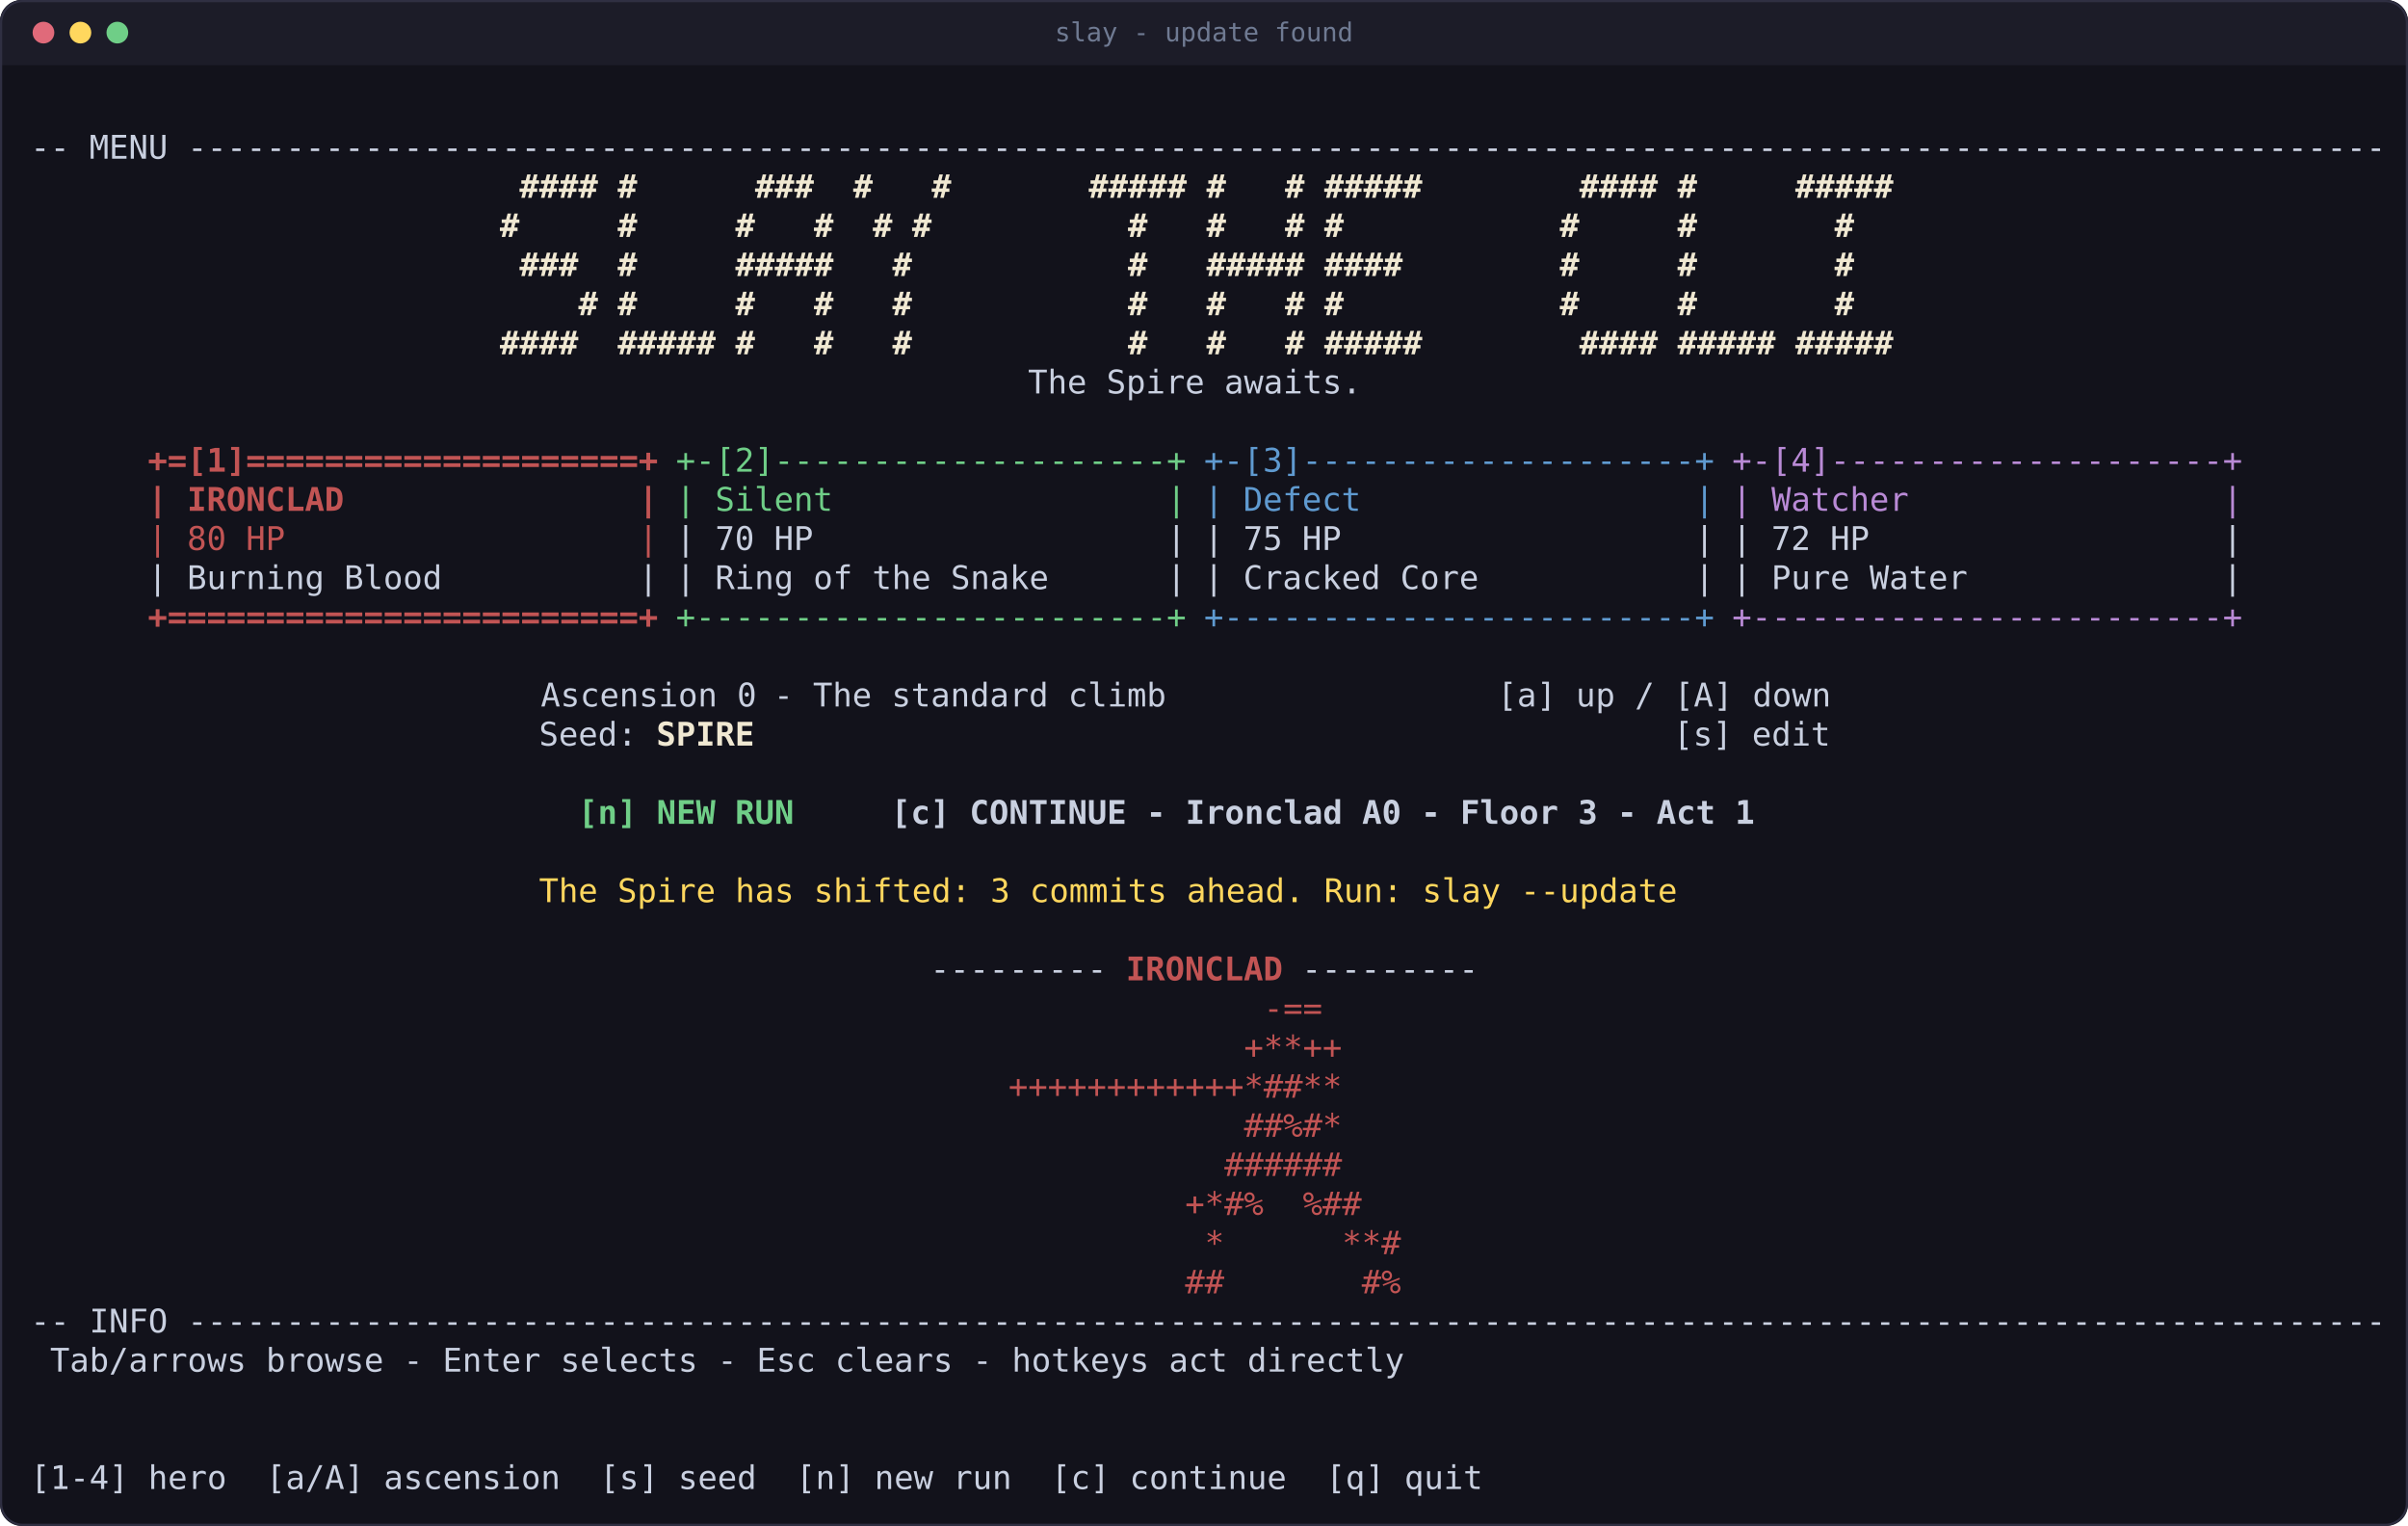
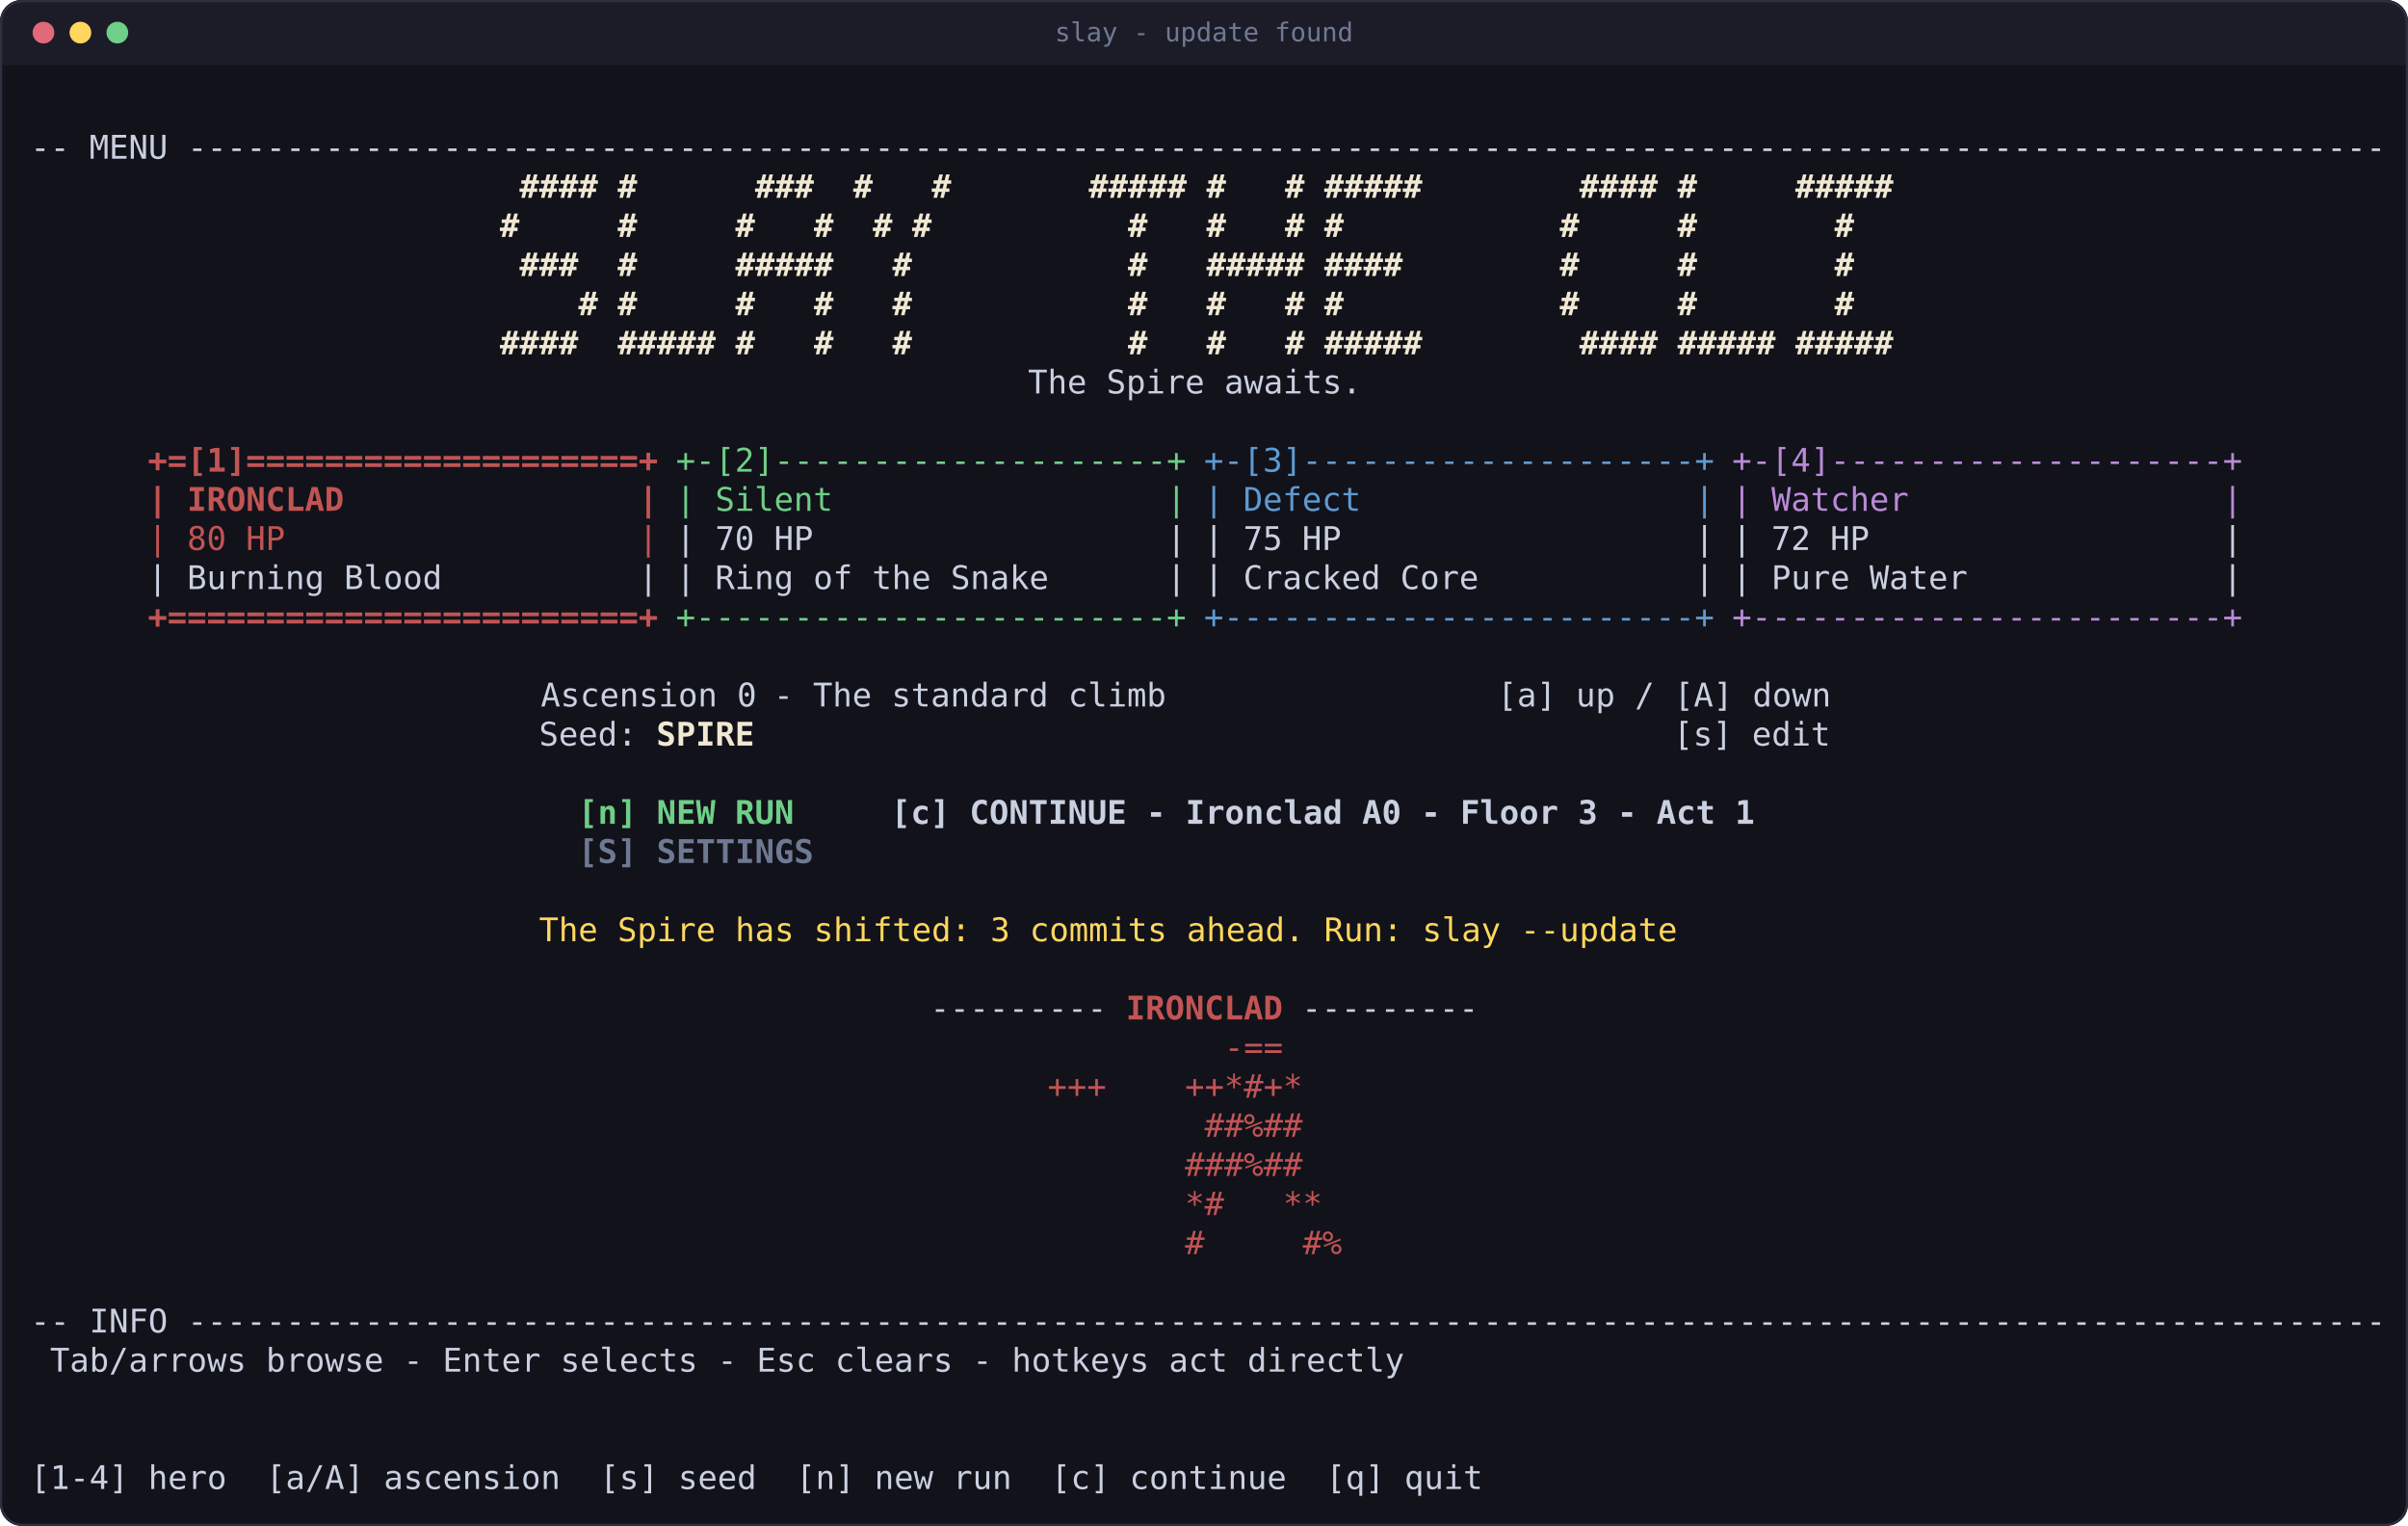
<svg xmlns="http://www.w3.org/2000/svg" width="1108" height="702" viewBox="0 0 1108 702" font-family="ui-monospace,SFMono-Regular,Menlo,Consolas,'DejaVu Sans Mono',monospace" font-size="15">
  <rect width="1108" height="702" rx="10" fill="#12121b" />
  <path d="M0 10a10 10 0 0 1 10-10h1088a10 10 0 0 1 10 10v20H0z" fill="#1c1c28" />
  <circle cx="20" cy="15" r="5" fill="#e06a7a" />
  <circle cx="37" cy="15" r="5" fill="#ffd75e" />
  <circle cx="54" cy="15" r="5" fill="#6fce87" />
  <text x="554" y="19" fill="#6f7a92" font-size="12" text-anchor="middle">slay - update found</text>
  <rect x="0.5" y="0.5" width="1107" height="701" rx="10" fill="none" stroke="#2f2f42" />
  <text y="73" xml:space="preserve">
    <tspan x="14" textLength="1080" lengthAdjust="spacingAndGlyphs" fill="#c9d0e0" opacity="0.55">-- MENU ----------------------------------------------------------------------------------------------------------------</tspan>
  </text>
  <text y="91" xml:space="preserve">
    <tspan x="230" textLength="639" lengthAdjust="spacingAndGlyphs" fill="#f0e8d2" font-weight="bold"> #### #      ###  #   #       ##### #   # #####        #### #     #####</tspan>
  </text>
  <text y="109" xml:space="preserve">
    <tspan x="230" textLength="639" lengthAdjust="spacingAndGlyphs" fill="#f0e8d2" font-weight="bold">#     #     #   #  # #          #   #   # #           #     #       #  </tspan>
  </text>
  <text y="127" xml:space="preserve">
    <tspan x="230" textLength="639" lengthAdjust="spacingAndGlyphs" fill="#f0e8d2" font-weight="bold"> ###  #     #####   #           #   ##### ####        #     #       #  </tspan>
  </text>
  <text y="145" xml:space="preserve">
    <tspan x="230" textLength="639" lengthAdjust="spacingAndGlyphs" fill="#f0e8d2" font-weight="bold">    # #     #   #   #           #   #   # #           #     #       #  </tspan>
  </text>
  <text y="163" xml:space="preserve">
    <tspan x="230" textLength="639" lengthAdjust="spacingAndGlyphs" fill="#f0e8d2" font-weight="bold">####  ##### #   #   #           #   #   # #####        #### ##### #####</tspan>
  </text>
  <text y="181" xml:space="preserve">
    <tspan x="473" textLength="153" lengthAdjust="spacingAndGlyphs" fill="#c9d0e0" opacity="0.55">The Spire awaits.</tspan>
  </text>
  <text y="217" xml:space="preserve">
    <tspan x="68" textLength="234" lengthAdjust="spacingAndGlyphs" fill="#c25454" font-weight="bold">+=[1]====================+</tspan>
    <tspan x="311" textLength="234" lengthAdjust="spacingAndGlyphs" fill="#6fce87">+-[2]--------------------+</tspan>
    <tspan x="554" textLength="234" lengthAdjust="spacingAndGlyphs" fill="#5f9ad0">+-[3]--------------------+</tspan>
    <tspan x="797" textLength="234" lengthAdjust="spacingAndGlyphs" fill="#b98ad6">+-[4]--------------------+</tspan>
  </text>
  <text y="235" xml:space="preserve">
    <tspan x="68" textLength="234" lengthAdjust="spacingAndGlyphs" fill="#c25454" font-weight="bold">| IRONCLAD               |</tspan>
    <tspan x="311" textLength="234" lengthAdjust="spacingAndGlyphs" fill="#6fce87">| Silent                 |</tspan>
    <tspan x="554" textLength="234" lengthAdjust="spacingAndGlyphs" fill="#5f9ad0">| Defect                 |</tspan>
    <tspan x="797" textLength="234" lengthAdjust="spacingAndGlyphs" fill="#b98ad6">| Watcher                |</tspan>
  </text>
  <text y="253" xml:space="preserve">
    <tspan x="68" textLength="234" lengthAdjust="spacingAndGlyphs" fill="#c25454">| 80 HP                  |</tspan>
    <tspan x="311" textLength="234" lengthAdjust="spacingAndGlyphs" fill="#c9d0e0" opacity="0.55">| 70 HP                  |</tspan>
    <tspan x="554" textLength="234" lengthAdjust="spacingAndGlyphs" fill="#c9d0e0" opacity="0.55">| 75 HP                  |</tspan>
    <tspan x="797" textLength="234" lengthAdjust="spacingAndGlyphs" fill="#c9d0e0" opacity="0.55">| 72 HP                  |</tspan>
  </text>
  <text y="271" xml:space="preserve">
    <tspan x="68" textLength="234" lengthAdjust="spacingAndGlyphs" fill="#c9d0e0" opacity="0.55">| Burning Blood          |</tspan>
    <tspan x="311" textLength="234" lengthAdjust="spacingAndGlyphs" fill="#c9d0e0" opacity="0.55">| Ring of the Snake      |</tspan>
    <tspan x="554" textLength="234" lengthAdjust="spacingAndGlyphs" fill="#c9d0e0" opacity="0.55">| Cracked Core           |</tspan>
    <tspan x="797" textLength="234" lengthAdjust="spacingAndGlyphs" fill="#c9d0e0" opacity="0.55">| Pure Water             |</tspan>
  </text>
  <text y="289" xml:space="preserve">
    <tspan x="68" textLength="234" lengthAdjust="spacingAndGlyphs" fill="#c25454" font-weight="bold">+========================+</tspan>
    <tspan x="311" textLength="234" lengthAdjust="spacingAndGlyphs" fill="#6fce87">+------------------------+</tspan>
    <tspan x="554" textLength="234" lengthAdjust="spacingAndGlyphs" fill="#5f9ad0">+------------------------+</tspan>
    <tspan x="797" textLength="234" lengthAdjust="spacingAndGlyphs" fill="#b98ad6">+------------------------+</tspan>
  </text>
  <text y="325" xml:space="preserve">
    <tspan x="14" textLength="342" lengthAdjust="spacingAndGlyphs" fill="#c9d0e0">                          Ascension 0 </tspan>
    <tspan x="356" textLength="180" lengthAdjust="spacingAndGlyphs" fill="#c9d0e0" opacity="0.55">- The standard climb</tspan>
    <tspan x="689" textLength="153" lengthAdjust="spacingAndGlyphs" fill="#c9d0e0" opacity="0.55">[a] up / [A] down</tspan>
  </text>
  <text y="343" xml:space="preserve">
    <tspan x="248" textLength="45" lengthAdjust="spacingAndGlyphs" fill="#c9d0e0" opacity="0.55">Seed:</tspan>
    <tspan x="302" textLength="45" lengthAdjust="spacingAndGlyphs" fill="#f0e8d2" font-weight="bold">SPIRE</tspan>
    <tspan x="770" textLength="72" lengthAdjust="spacingAndGlyphs" fill="#c9d0e0" opacity="0.55">[s] edit</tspan>
  </text>
  <text y="379" xml:space="preserve">
    <tspan x="266" textLength="99" lengthAdjust="spacingAndGlyphs" fill="#6fce87" font-weight="bold">[n] NEW RUN</tspan>
    <tspan x="410" textLength="396" lengthAdjust="spacingAndGlyphs" fill="#c9d0e0" font-weight="bold">[c] CONTINUE - Ironclad A0 - Floor 3 - Act 1</tspan>
  </text>
-   <text y="415" xml:space="preserve">
+   <text y="397" xml:space="preserve">
+     <tspan x="266" textLength="108" lengthAdjust="spacingAndGlyphs" fill="#6f7a92" font-weight="bold">[S] SETTINGS</tspan>
+   </text>
+   <text y="433" xml:space="preserve">
    <tspan x="248" textLength="522" lengthAdjust="spacingAndGlyphs" fill="#ffd75e">The Spire has shifted: 3 commits ahead. Run: slay --update</tspan>
  </text>
-   <text y="451" xml:space="preserve">
+   <text y="469" xml:space="preserve">
    <tspan x="428" textLength="81" lengthAdjust="spacingAndGlyphs" fill="#c9d0e0" opacity="0.55">---------</tspan>
    <tspan x="509" textLength="90" lengthAdjust="spacingAndGlyphs" fill="#c25454" font-weight="bold"> IRONCLAD </tspan>
    <tspan x="599" textLength="81" lengthAdjust="spacingAndGlyphs" fill="#c9d0e0" opacity="0.55">---------</tspan>
  </text>
-   <text y="469" xml:space="preserve">
-     <tspan x="464" textLength="180" lengthAdjust="spacingAndGlyphs" fill="#c25454">             -==    </tspan>
-   </text>
  <text y="487" xml:space="preserve">
-     <tspan x="464" textLength="180" lengthAdjust="spacingAndGlyphs" fill="#c25454">            +**++   </tspan>
+     <tspan x="482" textLength="135" lengthAdjust="spacingAndGlyphs" fill="#c25454">         -==   </tspan>
  </text>
  <text y="505" xml:space="preserve">
-     <tspan x="464" textLength="180" lengthAdjust="spacingAndGlyphs" fill="#c25454">++++++++++++*##**   </tspan>
+     <tspan x="482" textLength="135" lengthAdjust="spacingAndGlyphs" fill="#c25454">+++    ++*#+*  </tspan>
  </text>
  <text y="523" xml:space="preserve">
-     <tspan x="464" textLength="180" lengthAdjust="spacingAndGlyphs" fill="#c25454">            ##%#*   </tspan>
+     <tspan x="482" textLength="135" lengthAdjust="spacingAndGlyphs" fill="#c25454">        ##%##  </tspan>
  </text>
  <text y="541" xml:space="preserve">
-     <tspan x="464" textLength="180" lengthAdjust="spacingAndGlyphs" fill="#c25454">           ######   </tspan>
+     <tspan x="482" textLength="135" lengthAdjust="spacingAndGlyphs" fill="#c25454">       ###%##  </tspan>
  </text>
  <text y="559" xml:space="preserve">
-     <tspan x="464" textLength="180" lengthAdjust="spacingAndGlyphs" fill="#c25454">         +*#%  %##  </tspan>
+     <tspan x="482" textLength="135" lengthAdjust="spacingAndGlyphs" fill="#c25454">       *#   ** </tspan>
  </text>
  <text y="577" xml:space="preserve">
-     <tspan x="464" textLength="180" lengthAdjust="spacingAndGlyphs" fill="#c25454">          *      **#</tspan>
-   </text>
-   <text y="595" xml:space="preserve">
-     <tspan x="464" textLength="180" lengthAdjust="spacingAndGlyphs" fill="#c25454">         ##       #%</tspan>
+     <tspan x="482" textLength="135" lengthAdjust="spacingAndGlyphs" fill="#c25454">       #     #%</tspan>
  </text>
  <text y="613" xml:space="preserve">
    <tspan x="14" textLength="1080" lengthAdjust="spacingAndGlyphs" fill="#c9d0e0" opacity="0.55">-- INFO ----------------------------------------------------------------------------------------------------------------</tspan>
  </text>
  <text y="631" xml:space="preserve">
    <tspan x="14" textLength="630" lengthAdjust="spacingAndGlyphs" fill="#c9d0e0" opacity="0.55"> Tab/arrows browse - Enter selects - Esc clears - hotkeys act directly</tspan>
  </text>
  <text y="685" xml:space="preserve">
    <tspan x="14" textLength="1080" lengthAdjust="spacingAndGlyphs" fill="#c9d0e0" opacity="0.55">[1-4] hero  [a/A] ascension  [s] seed  [n] new run  [c] continue  [q] quit                                              </tspan>
  </text>
</svg>
